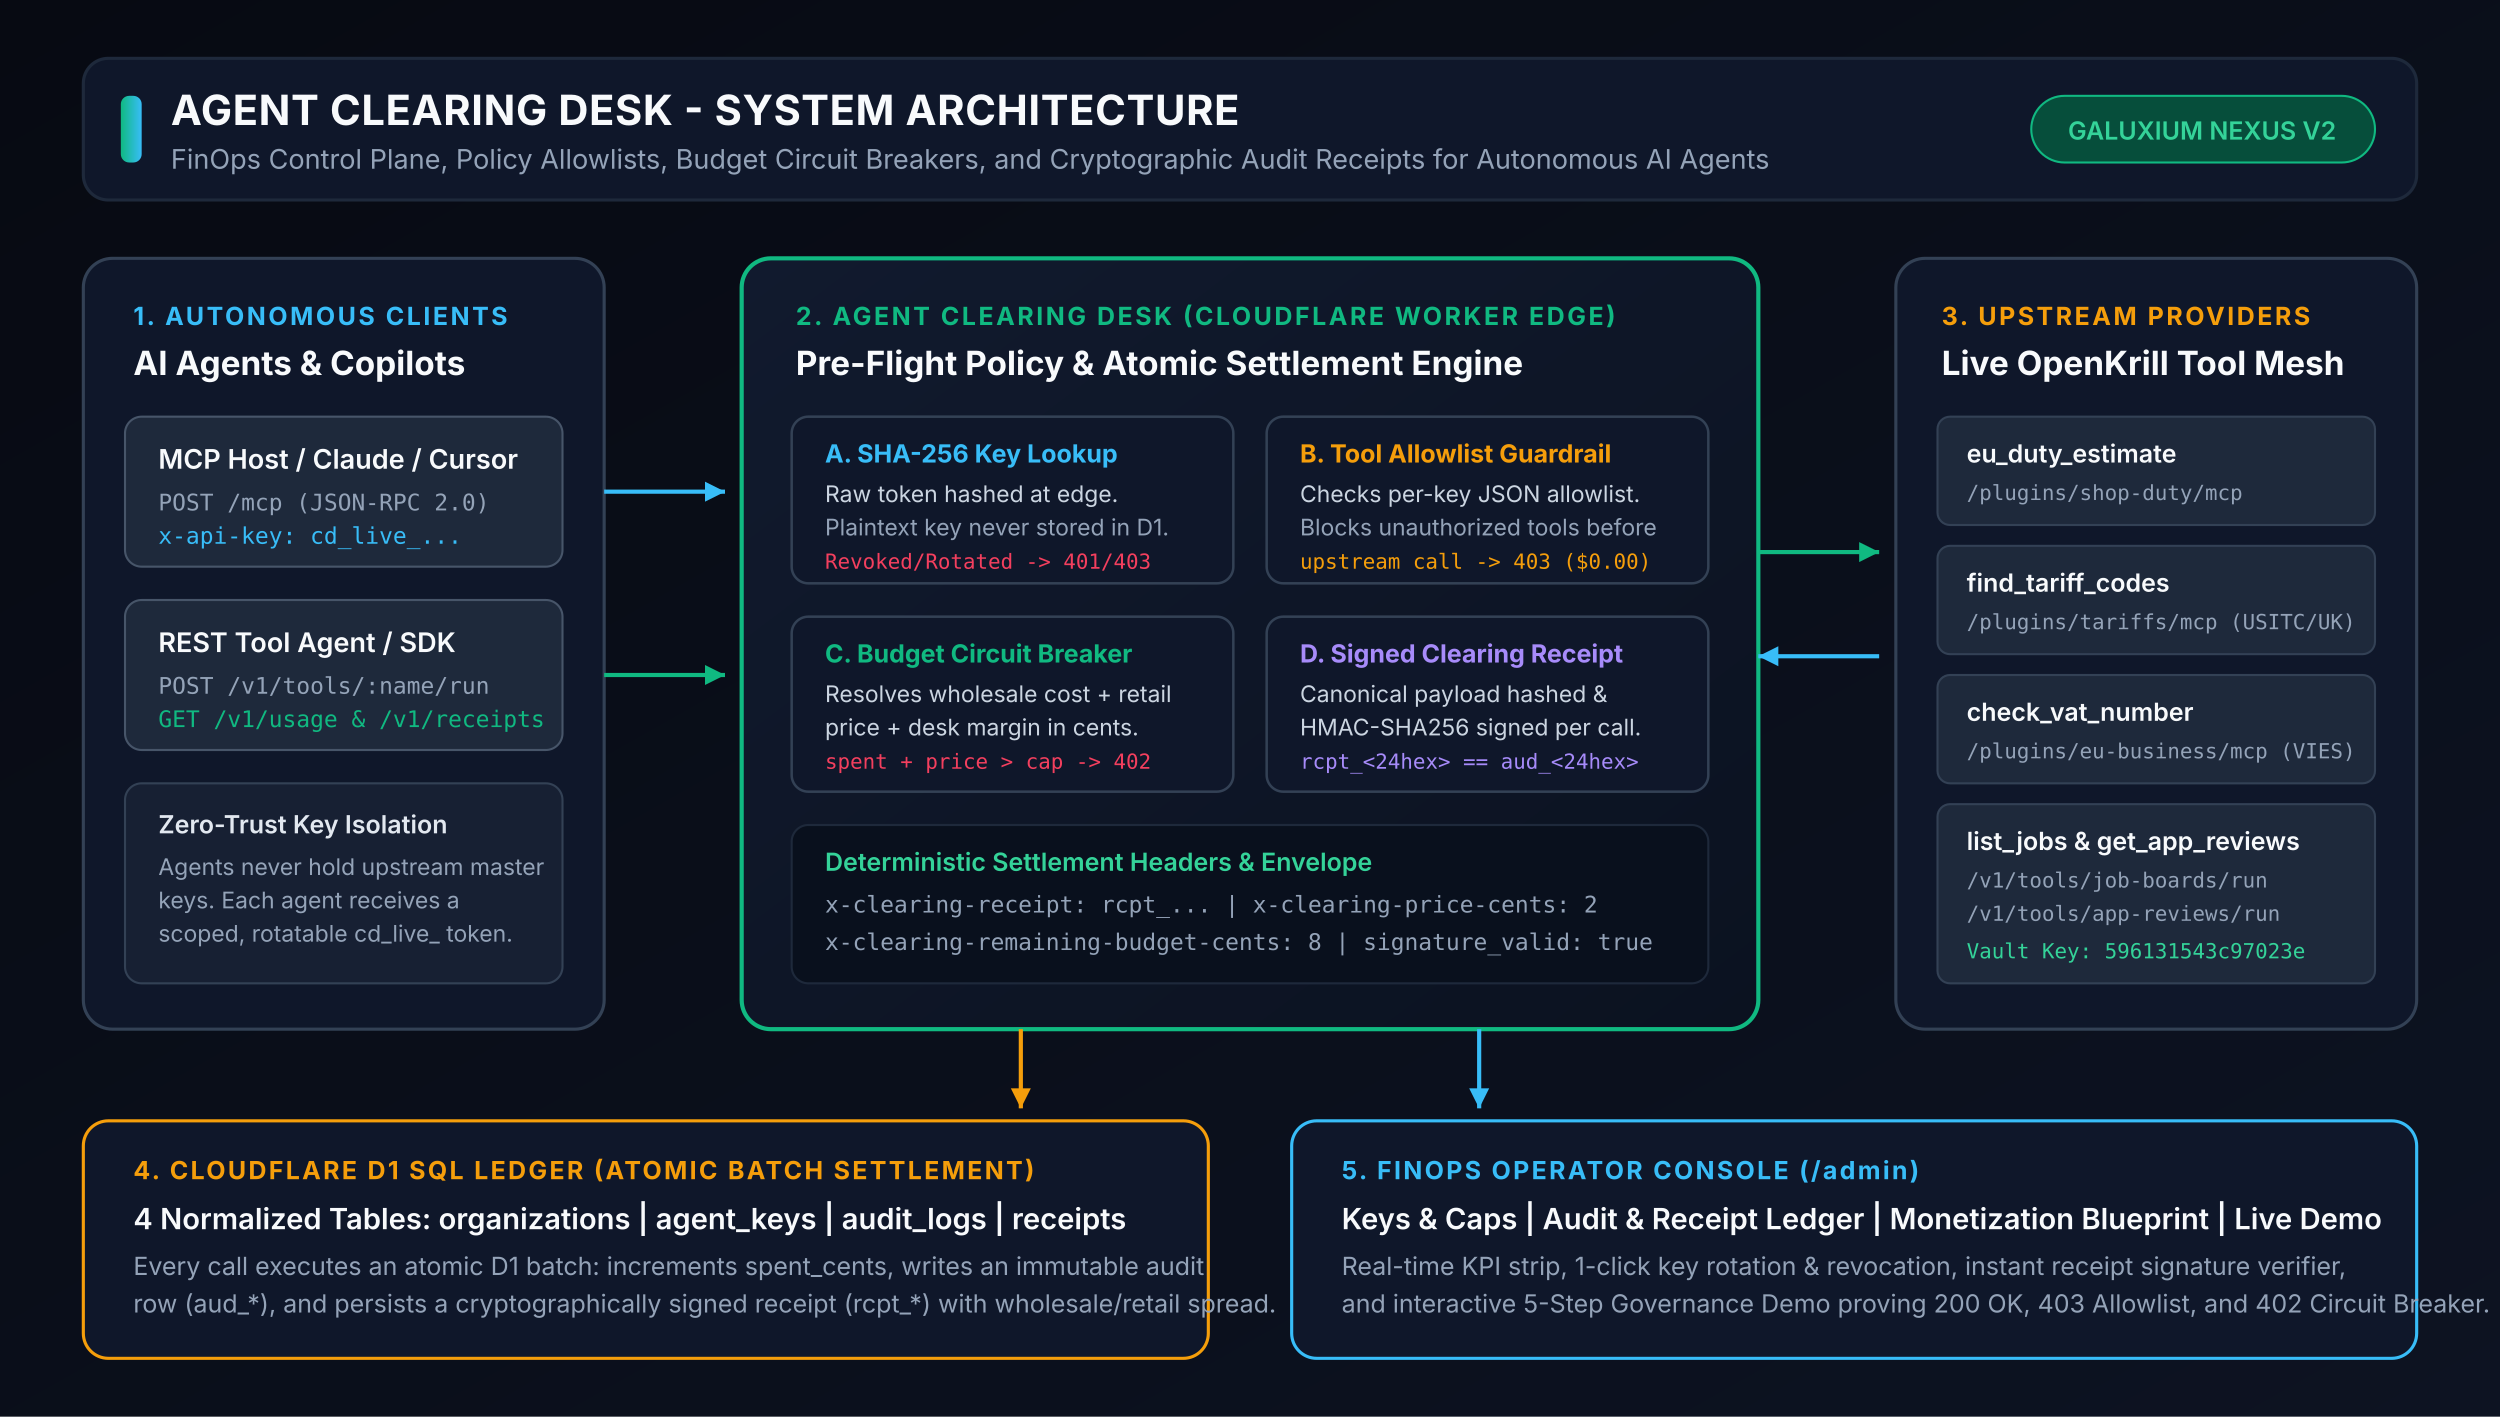
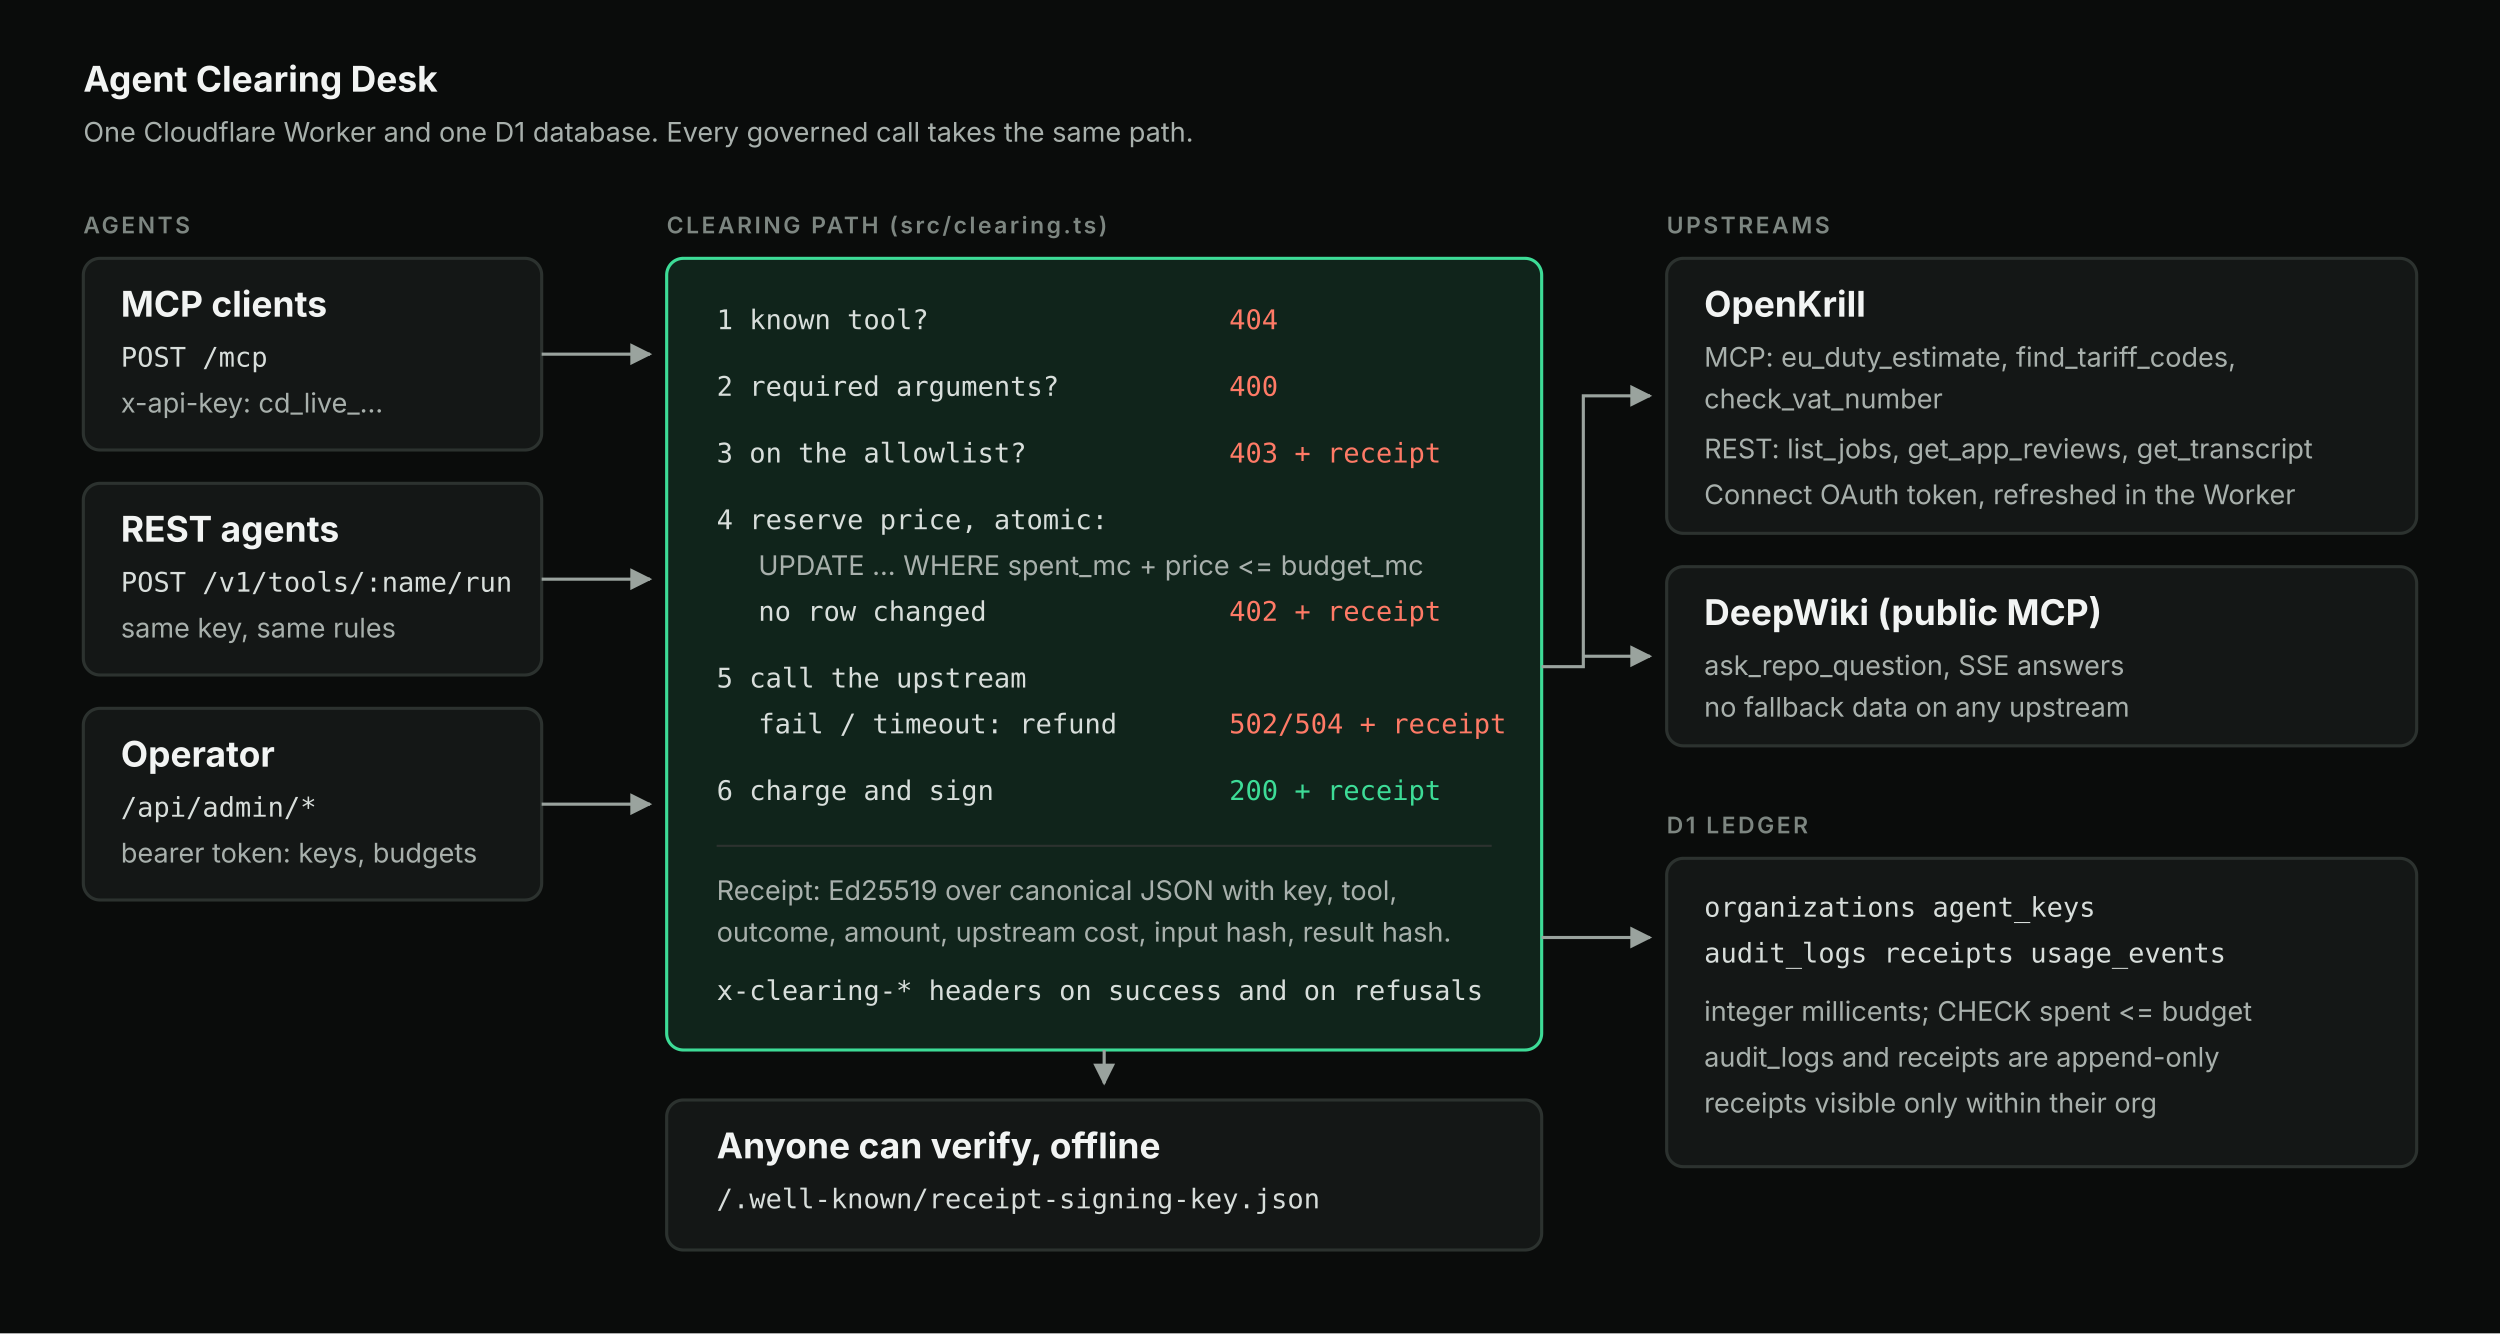
- <svg xmlns="http://www.w3.org/2000/svg" viewBox="0 0 1200 680" width="1200" height="680" font-family="Inter, -apple-system, BlinkMacSystemFont, 'Segoe UI', Roboto, sans-serif">
+ <svg xmlns="http://www.w3.org/2000/svg" viewBox="0 0 1200 640" font-family="Inter, -apple-system, Segoe UI, sans-serif" role="img" aria-labelledby="t d">
  <defs>
-     <linearGradient id="bgGrad" x1="0" y1="0" x2="1" y2="1">
-       <stop offset="0%" stop-color="#070A12" />
-       <stop offset="100%" stop-color="#0D1322" />
-     </linearGradient>
-     <linearGradient id="deskGrad" x1="0" y1="0" x2="1" y2="1">
-       <stop offset="0%" stop-color="#111A2E" />
-       <stop offset="100%" stop-color="#0B1220" />
-     </linearGradient>
-     <linearGradient id="accentGrad" x1="0" y1="0" x2="1" y2="0">
-       <stop offset="0%" stop-color="#10B981" />
-       <stop offset="100%" stop-color="#38BDF8" />
-     </linearGradient>
-     <marker id="arrowGreen" viewBox="0 0 10 10" refX="8" refY="5" markerWidth="6" markerHeight="6" orient="auto-start-reverse">
-       <path d="M 0 1 L 8 5 L 0 9 z" fill="#10B981" />
+     <marker id="a" viewBox="0 0 10 10" refX="9" refY="5" markerWidth="7" markerHeight="7" orient="auto">
+       <path d="M0 0L10 5L0 10z" fill="#9aa39e" />
    </marker>
-     <marker id="arrowBlue" viewBox="0 0 10 10" refX="8" refY="5" markerWidth="6" markerHeight="6" orient="auto-start-reverse">
-       <path d="M 0 1 L 8 5 L 0 9 z" fill="#38BDF8" />
-     </marker>
-     <marker id="arrowAmber" viewBox="0 0 10 10" refX="8" refY="5" markerWidth="6" markerHeight="6" orient="auto-start-reverse">
-       <path d="M 0 1 L 8 5 L 0 9 z" fill="#F59E0B" />
-     </marker>
+     <style>
+       .box{fill:#141716;stroke:#2c322f;stroke-width:1.5}
+       .hi{fill:#10241b;stroke:#3ddc97;stroke-width:1.5}
+       .h{fill:#f2f4f3;font-size:17px;font-weight:650}
+       .s{fill:#a8b0ac;font-size:13px}
+       .m{fill:#d8dedb;font-size:13px;font-family:ui-monospace, Menlo, monospace}
+       .ok{fill:#3ddc97;font-size:13px;font-family:ui-monospace, Menlo, monospace}
+       .no{fill:#ff7a66;font-size:13px;font-family:ui-monospace, Menlo, monospace}
+       .l{stroke:#9aa39e;stroke-width:1.5;fill:none;marker-end:url(#a)}
+       .lab{fill:#7d8681;font-size:11px;letter-spacing:1.2px;font-weight:600}
+     </style>
  </defs>
-   <rect width="1200" height="680" fill="url(#bgGrad)" />
-   <rect x="40" y="28" width="1120" height="68" rx="12" fill="#0F172A" stroke="#1E293B" stroke-width="1.5" />
-   <rect x="58" y="46" width="10" height="32" rx="4" fill="url(#accentGrad)" />
-   <text x="82" y="60" fill="#F8FAFC" font-size="20" font-weight="700" letter-spacing="0.3">AGENT CLEARING DESK - SYSTEM ARCHITECTURE</text>
-   <text x="82" y="81" fill="#94A3B8" font-size="13">FinOps Control Plane, Policy Allowlists, Budget Circuit Breakers, and Cryptographic Audit Receipts for Autonomous AI Agents</text>
-   <rect x="975" y="46" width="165" height="32" rx="16" fill="#064E3B" stroke="#10B981" stroke-width="1" />
-   <text x="1057" y="67" fill="#34D399" font-size="12" font-weight="600" text-anchor="middle">GALUXIUM NEXUS V2</text>
-   <rect x="40" y="124" width="250" height="370" rx="14" fill="#0F172A" stroke="#334155" stroke-width="1.5" />
-   <text x="64" y="156" fill="#38BDF8" font-size="12" font-weight="700" letter-spacing="1.2">1. AUTONOMOUS CLIENTS</text>
-   <text x="64" y="180" fill="#F8FAFC" font-size="16" font-weight="700">AI Agents &amp; Copilots</text>
-   <rect x="60" y="200" width="210" height="72" rx="8" fill="#1E293B" stroke="#475569" stroke-width="1" />
-   <text x="76" y="225" fill="#F8FAFC" font-size="13" font-weight="600">MCP Host / Claude / Cursor</text>
-   <text x="76" y="245" fill="#94A3B8" font-size="11" font-family="monospace">POST /mcp (JSON-RPC 2.0)</text>
-   <text x="76" y="261" fill="#38BDF8" font-size="11" font-family="monospace">x-api-key: cd_live_...</text>
-   <rect x="60" y="288" width="210" height="72" rx="8" fill="#1E293B" stroke="#475569" stroke-width="1" />
-   <text x="76" y="313" fill="#F8FAFC" font-size="13" font-weight="600">REST Tool Agent / SDK</text>
-   <text x="76" y="333" fill="#94A3B8" font-size="11" font-family="monospace">POST /v1/tools/:name/run</text>
-   <text x="76" y="349" fill="#10B981" font-size="11" font-family="monospace">GET /v1/usage &amp; /v1/receipts</text>
-   <rect x="60" y="376" width="210" height="96" rx="8" fill="#172033" stroke="#334155" stroke-width="1" />
-   <text x="76" y="400" fill="#E2E8F0" font-size="12" font-weight="600">Zero-Trust Key Isolation</text>
-   <text x="76" y="420" fill="#94A3B8" font-size="11">Agents never hold upstream master</text>
-   <text x="76" y="436" fill="#94A3B8" font-size="11">keys. Each agent receives a</text>
-   <text x="76" y="452" fill="#94A3B8" font-size="11">scoped, rotatable cd_live_ token.</text>
-   <line x1="290" y1="236" x2="348" y2="236" stroke="#38BDF8" stroke-width="2" marker-end="url(#arrowBlue)" />
-   <line x1="290" y1="324" x2="348" y2="324" stroke="#10B981" stroke-width="2" marker-end="url(#arrowGreen)" />
-   <rect x="356" y="124" width="488" height="370" rx="14" fill="url(#deskGrad)" stroke="#10B981" stroke-width="2" />
-   <text x="382" y="156" fill="#10B981" font-size="12" font-weight="700" letter-spacing="1.2">2. AGENT CLEARING DESK (CLOUDFLARE WORKER EDGE)</text>
-   <text x="382" y="180" fill="#F8FAFC" font-size="16" font-weight="700">Pre-Flight Policy &amp; Atomic Settlement Engine</text>
-   <rect x="380" y="200" width="212" height="80" rx="8" fill="#0F172A" stroke="#334155" stroke-width="1.2" />
-   <text x="396" y="222" fill="#38BDF8" font-size="12" font-weight="700">A. SHA-256 Key Lookup</text>
-   <text x="396" y="241" fill="#CBD5E1" font-size="11">Raw token hashed at edge.</text>
-   <text x="396" y="257" fill="#94A3B8" font-size="11">Plaintext key never stored in D1.</text>
-   <text x="396" y="273" fill="#F43F5E" font-size="10" font-family="monospace">Revoked/Rotated -&gt; 401/403</text>
-   <rect x="608" y="200" width="212" height="80" rx="8" fill="#0F172A" stroke="#334155" stroke-width="1.2" />
-   <text x="624" y="222" fill="#F59E0B" font-size="12" font-weight="700">B. Tool Allowlist Guardrail</text>
-   <text x="624" y="241" fill="#CBD5E1" font-size="11">Checks per-key JSON allowlist.</text>
-   <text x="624" y="257" fill="#94A3B8" font-size="11">Blocks unauthorized tools before</text>
-   <text x="624" y="273" fill="#F59E0B" font-size="10" font-family="monospace">upstream call -&gt; 403 ($0.00)</text>
-   <rect x="380" y="296" width="212" height="84" rx="8" fill="#0F172A" stroke="#334155" stroke-width="1.2" />
-   <text x="396" y="318" fill="#10B981" font-size="12" font-weight="700">C. Budget Circuit Breaker</text>
-   <text x="396" y="337" fill="#CBD5E1" font-size="11">Resolves wholesale cost + retail</text>
-   <text x="396" y="353" fill="#CBD5E1" font-size="11">price + desk margin in cents.</text>
-   <text x="396" y="369" fill="#F43F5E" font-size="10" font-family="monospace">spent + price &gt; cap -&gt; 402</text>
-   <rect x="608" y="296" width="212" height="84" rx="8" fill="#0F172A" stroke="#334155" stroke-width="1.2" />
-   <text x="624" y="318" fill="#A78BFA" font-size="12" font-weight="700">D. Signed Clearing Receipt</text>
-   <text x="624" y="337" fill="#CBD5E1" font-size="11">Canonical payload hashed &amp;</text>
-   <text x="624" y="353" fill="#CBD5E1" font-size="11">HMAC-SHA256 signed per call.</text>
-   <text x="624" y="369" fill="#A78BFA" font-size="10" font-family="monospace">rcpt_&lt;24hex&gt; == aud_&lt;24hex&gt;</text>
-   <rect x="380" y="396" width="440" height="76" rx="8" fill="#09101D" stroke="#1E293B" stroke-width="1" />
-   <text x="396" y="418" fill="#34D399" font-size="12" font-weight="600">Deterministic Settlement Headers &amp; Envelope</text>
-   <text x="396" y="438" fill="#94A3B8" font-size="11" font-family="monospace">x-clearing-receipt: rcpt_... | x-clearing-price-cents: 2</text>
-   <text x="396" y="456" fill="#94A3B8" font-size="11" font-family="monospace">x-clearing-remaining-budget-cents: 8 | signature_valid: true</text>
-   <line x1="844" y1="265" x2="902" y2="265" stroke="#10B981" stroke-width="2" marker-end="url(#arrowGreen)" />
-   <line x1="902" y1="315" x2="844" y2="315" stroke="#38BDF8" stroke-width="2" marker-end="url(#arrowBlue)" />
-   <rect x="910" y="124" width="250" height="370" rx="14" fill="#0F172A" stroke="#334155" stroke-width="1.5" />
-   <text x="932" y="156" fill="#F59E0B" font-size="12" font-weight="700" letter-spacing="1.2">3. UPSTREAM PROVIDERS</text>
-   <text x="932" y="180" fill="#F8FAFC" font-size="16" font-weight="700">Live OpenKrill Tool Mesh</text>
-   <rect x="930" y="200" width="210" height="52" rx="6" fill="#1E293B" stroke="#334155" stroke-width="1" />
-   <text x="944" y="222" fill="#F8FAFC" font-size="12" font-weight="600">eu_duty_estimate</text>
-   <text x="944" y="240" fill="#94A3B8" font-size="10" font-family="monospace">/plugins/shop-duty/mcp</text>
-   <rect x="930" y="262" width="210" height="52" rx="6" fill="#1E293B" stroke="#334155" stroke-width="1" />
-   <text x="944" y="284" fill="#F8FAFC" font-size="12" font-weight="600">find_tariff_codes</text>
-   <text x="944" y="302" fill="#94A3B8" font-size="10" font-family="monospace">/plugins/tariffs/mcp (USITC/UK)</text>
-   <rect x="930" y="324" width="210" height="52" rx="6" fill="#1E293B" stroke="#334155" stroke-width="1" />
-   <text x="944" y="346" fill="#F8FAFC" font-size="12" font-weight="600">check_vat_number</text>
-   <text x="944" y="364" fill="#94A3B8" font-size="10" font-family="monospace">/plugins/eu-business/mcp (VIES)</text>
-   <rect x="930" y="386" width="210" height="86" rx="6" fill="#1E293B" stroke="#334155" stroke-width="1" />
-   <text x="944" y="408" fill="#F8FAFC" font-size="12" font-weight="600">list_jobs &amp; get_app_reviews</text>
-   <text x="944" y="426" fill="#94A3B8" font-size="10" font-family="monospace">/v1/tools/job-boards/run</text>
-   <text x="944" y="442" fill="#94A3B8" font-size="10" font-family="monospace">/v1/tools/app-reviews/run</text>
-   <text x="944" y="460" fill="#34D399" font-size="10" font-family="monospace">Vault Key: 596131543c97023e</text>
-   <line x1="490" y1="494" x2="490" y2="532" stroke="#F59E0B" stroke-width="2" marker-end="url(#arrowAmber)" />
-   <line x1="710" y1="494" x2="710" y2="532" stroke="#38BDF8" stroke-width="2" marker-end="url(#arrowBlue)" />
-   <rect x="40" y="538" width="540" height="114" rx="12" fill="#0F172A" stroke="#F59E0B" stroke-width="1.5" />
-   <text x="64" y="566" fill="#F59E0B" font-size="12" font-weight="700" letter-spacing="1.1">4. CLOUDFLARE D1 SQL LEDGER (ATOMIC BATCH SETTLEMENT)</text>
-   <text x="64" y="590" fill="#F8FAFC" font-size="14" font-weight="600">4 Normalized Tables: organizations | agent_keys | audit_logs | receipts</text>
-   <text x="64" y="612" fill="#94A3B8" font-size="12">Every call executes an atomic D1 batch: increments spent_cents, writes an immutable audit</text>
-   <text x="64" y="630" fill="#94A3B8" font-size="12">row (aud_*), and persists a cryptographically signed receipt (rcpt_*) with wholesale/retail spread.</text>
-   <rect x="620" y="538" width="540" height="114" rx="12" fill="#0F172A" stroke="#38BDF8" stroke-width="1.5" />
-   <text x="644" y="566" fill="#38BDF8" font-size="12" font-weight="700" letter-spacing="1.1">5. FINOPS OPERATOR CONSOLE (/admin)</text>
-   <text x="644" y="590" fill="#F8FAFC" font-size="14" font-weight="600">Keys &amp; Caps | Audit &amp; Receipt Ledger | Monetization Blueprint | Live Demo</text>
-   <text x="644" y="612" fill="#94A3B8" font-size="12">Real-time KPI strip, 1-click key rotation &amp; revocation, instant receipt signature verifier,</text>
-   <text x="644" y="630" fill="#94A3B8" font-size="12">and interactive 5-Step Governance Demo proving 200 OK, 403 Allowlist, and 402 Circuit Breaker.</text>
+   <rect width="1200" height="640" fill="#0a0c0b" />
+   <text x="40" y="44" class="h" font-size="22">Agent Clearing Desk</text>
+   <text x="40" y="68" class="s">One Cloudflare Worker and one D1 database. Every governed call takes the same path.</text>
+   <text x="40" y="112" class="lab">AGENTS</text>
+   <rect x="40" y="124" width="220" height="92" rx="8" class="box" />
+   <text x="58" y="152" class="h">MCP clients</text>
+   <text x="58" y="176" class="m">POST /mcp</text>
+   <text x="58" y="198" class="s">x-api-key: cd_live_...</text>
+   <rect x="40" y="232" width="220" height="92" rx="8" class="box" />
+   <text x="58" y="260" class="h">REST agents</text>
+   <text x="58" y="284" class="m">POST /v1/tools/:name/run</text>
+   <text x="58" y="306" class="s">same key, same rules</text>
+   <rect x="40" y="340" width="220" height="92" rx="8" class="box" />
+   <text x="58" y="368" class="h">Operator</text>
+   <text x="58" y="392" class="m">/api/admin/*</text>
+   <text x="58" y="414" class="s">bearer token: keys, budgets</text>
+   <text x="320" y="112" class="lab">CLEARING PATH (src/clearing.ts)</text>
+   <rect x="320" y="124" width="420" height="380" rx="8" class="hi" />
+   <text x="344" y="158" class="m">1 known tool?<tspan x="590" class="no">404</tspan>
+   </text>
+   <text x="344" y="190" class="m">2 required arguments?<tspan x="590" class="no">400</tspan>
+   </text>
+   <text x="344" y="222" class="m">3 on the allowlist?<tspan x="590" class="no">403 + receipt</tspan>
+   </text>
+   <text x="344" y="254" class="m">4 reserve price, atomic:</text>
+   <text x="364" y="276" class="s">UPDATE ... WHERE spent_mc + price &lt;= budget_mc</text>
+   <text x="364" y="298" class="m">no row changed<tspan x="590" class="no">402 + receipt</tspan>
+   </text>
+   <text x="344" y="330" class="m">5 call the upstream</text>
+   <text x="364" y="352" class="m">fail / timeout: refund<tspan x="590" class="no">502/504 + receipt</tspan>
+   </text>
+   <text x="344" y="384" class="m">6 charge and sign<tspan x="590" class="ok">200 + receipt</tspan>
+   </text>
+   <line x1="344" y1="406" x2="716" y2="406" stroke="#2c322f" />
+   <text x="344" y="432" class="s">Receipt: Ed25519 over canonical JSON with key, tool,</text>
+   <text x="344" y="452" class="s">outcome, amount, upstream cost, input hash, result hash.</text>
+   <text x="344" y="480" class="m">x-clearing-* headers on success and on refusals</text>
+   <path d="M260 170 H312" class="l" />
+   <path d="M260 278 H312" class="l" />
+   <path d="M260 386 H312" class="l" />
+   <text x="800" y="112" class="lab">UPSTREAMS</text>
+   <rect x="800" y="124" width="360" height="132" rx="8" class="box" />
+   <text x="818" y="152" class="h">OpenKrill</text>
+   <text x="818" y="176" class="s">MCP: eu_duty_estimate, find_tariff_codes,</text>
+   <text x="818" y="196" class="s">check_vat_number</text>
+   <text x="818" y="220" class="s">REST: list_jobs, get_app_reviews, get_transcript</text>
+   <text x="818" y="242" class="s">Connect OAuth token, refreshed in the Worker</text>
+   <rect x="800" y="272" width="360" height="86" rx="8" class="box" />
+   <text x="818" y="300" class="h">DeepWiki (public MCP)</text>
+   <text x="818" y="324" class="s">ask_repo_question, SSE answers</text>
+   <text x="818" y="344" class="s">no fallback data on any upstream</text>
+   <path d="M740 320 H760 V190 H792" class="l" />
+   <path d="M760 315 H792" class="l" />
+   <text x="800" y="400" class="lab">D1 LEDGER</text>
+   <rect x="800" y="412" width="360" height="148" rx="8" class="box" />
+   <text x="818" y="440" class="m">organizations  agent_keys</text>
+   <text x="818" y="462" class="m">audit_logs  receipts  usage_events</text>
+   <text x="818" y="490" class="s">integer millicents; CHECK spent &lt;= budget</text>
+   <text x="818" y="512" class="s">audit_logs and receipts are append-only</text>
+   <text x="818" y="534" class="s">receipts visible only within their org</text>
+   <path d="M740 450 H792" class="l" />
+   <rect x="320" y="528" width="420" height="72" rx="8" class="box" />
+   <text x="344" y="556" class="h">Anyone can verify, offline</text>
+   <text x="344" y="580" class="m">/.well-known/receipt-signing-key.json</text>
+   <path d="M530 504 V520" class="l" />
</svg>
